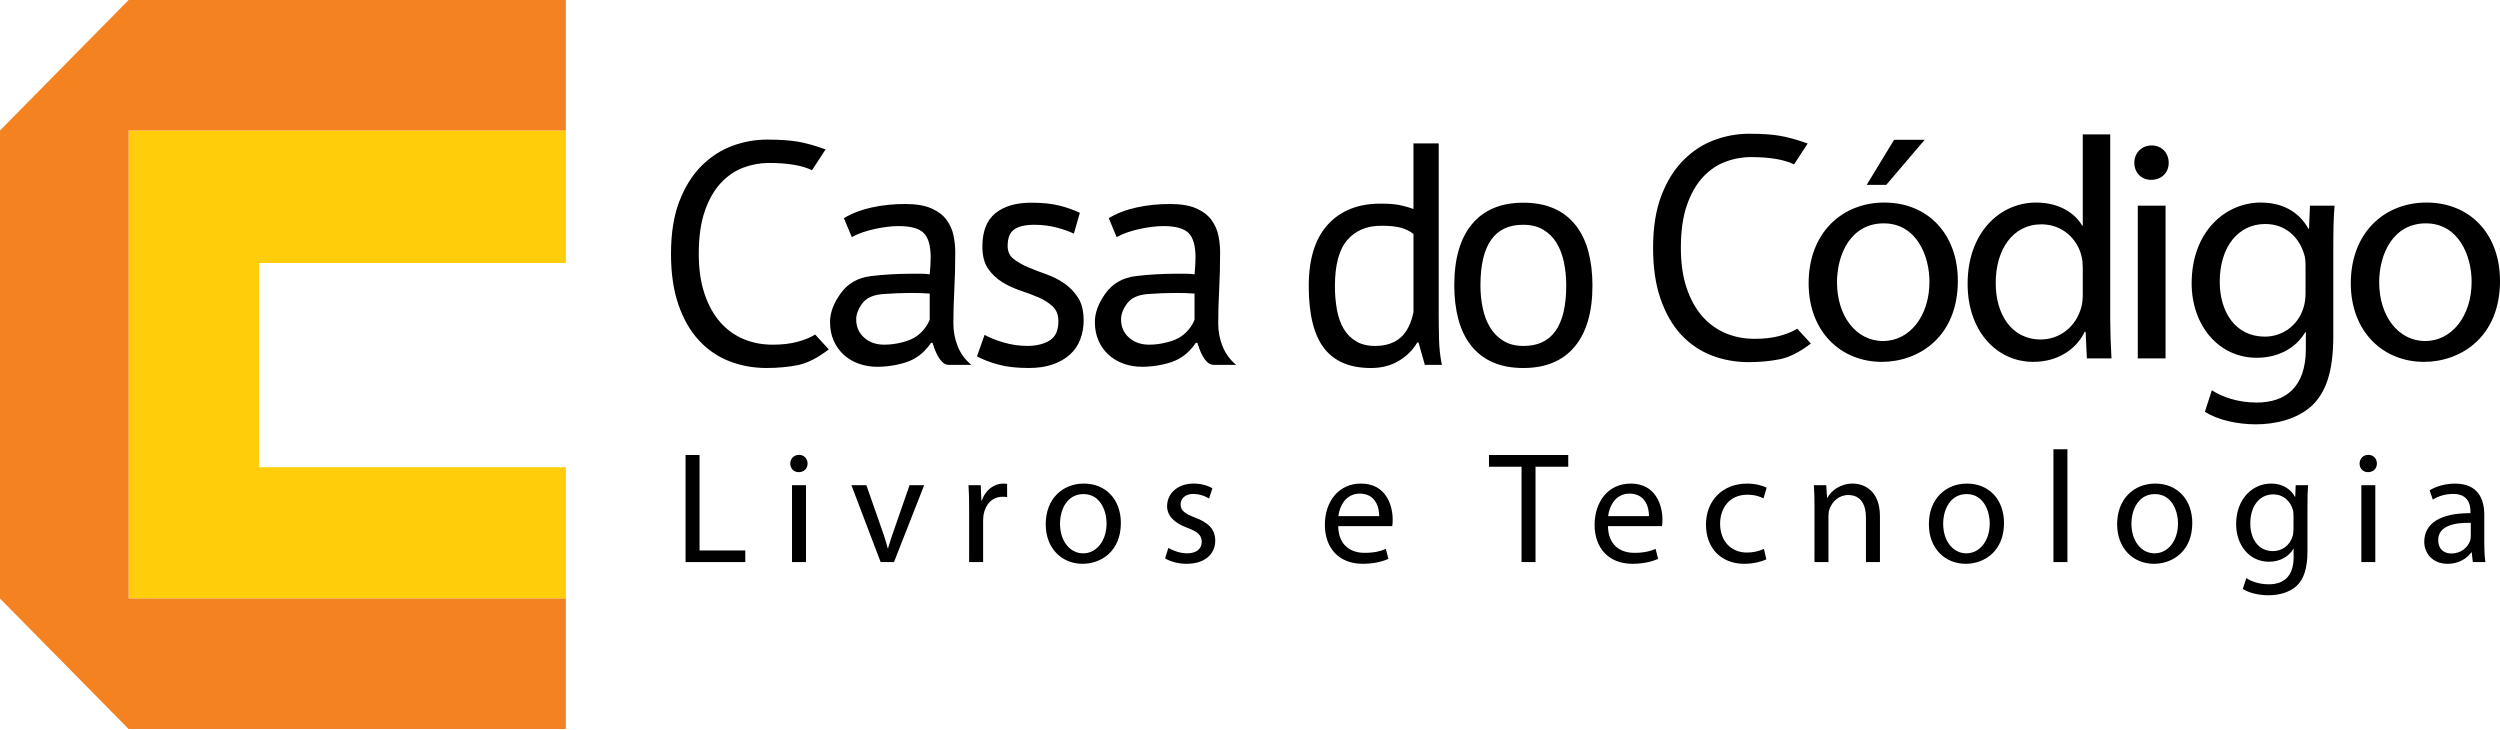
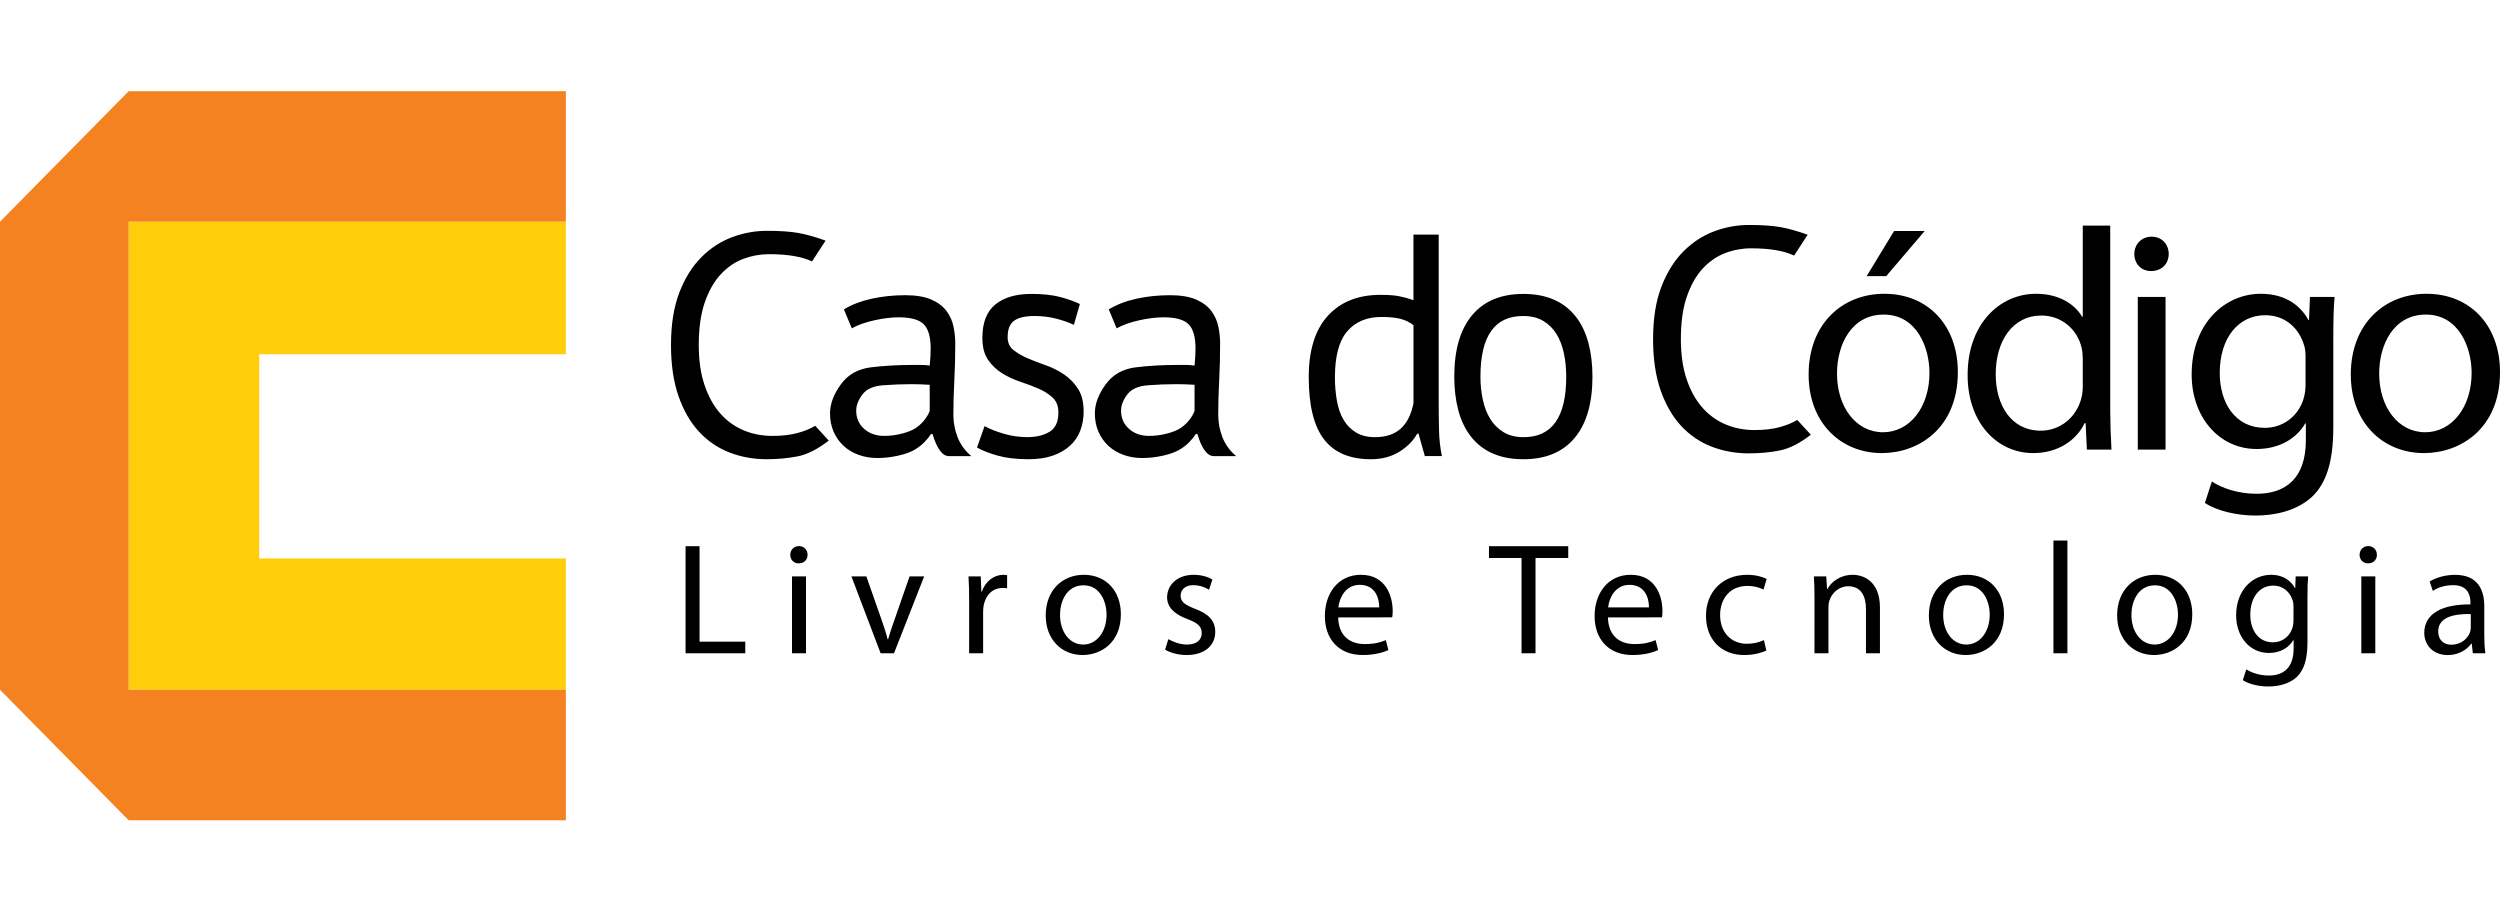
- <svg xmlns="http://www.w3.org/2000/svg" viewBox="4.851 3.318 330.457 96.363" height="35">
+ <svg xmlns="http://www.w3.org/2000/svg" viewBox="4.851 3.318 330.457 96.363" height="35" width="96">
  <path fill="#FFCD09" d="M21.854 20.564V82.434h57.795V65.08H39.114V38.082h40.535V20.564H39.532z" />
  <path fill="#F58220" d="M21.854 3.318L4.851 20.564v61.87l17.003 17.248h57.795V82.434H21.854V20.564h57.795V3.318z" />
  <g>
    <path fill="none" d="M210.589 35.408a5.037 5.037 0 0 0-1.75-1.729c-.725-.433-1.6-.646-2.629-.646-3.778-.027-5.67 2.643-5.67 8.008 0 1.058.104 2.07.312 3.043.209.976.533 1.822.979 2.543a5.248 5.248 0 0 0 1.752 1.754c.724.443 1.599.666 2.627.666 3.781.029 5.672-2.641 5.672-8.006a14.73 14.73 0 0 0-.312-3.086c-.21-.976-.536-1.824-.981-2.547zM187.433 33.156c-1.916 0-3.418.633-4.504 1.896-1.084 1.266-1.625 3.288-1.625 6.067 0 1.142.09 2.197.271 3.172.18.974.479 1.808.896 2.5a4.641 4.641 0 0 0 1.646 1.648c.681.401 1.508.604 2.482.604 1.418 0 2.543-.366 3.377-1.104.834-.738 1.401-1.857 1.709-3.357V34.24a4.645 4.645 0 0 0-1.709-.834c-.639-.166-1.485-.25-2.543-.25zM253.845 32.845c-4.296 0-6.173 4.002-6.173 7.797 0 4.422 2.502 7.756 6.089 7.756 3.504 0 6.131-3.295 6.131-7.84 0-3.418-1.709-7.713-6.047-7.713zM125.365 40.039c-1.252 0-2.516.049-3.795.146-1.279.097-2.189.508-2.732 1.229-.541.724-.812 1.433-.812 2.127 0 .974.348 1.771 1.043 2.398.693.625 1.584.938 2.67.938.777 0 1.568-.104 2.375-.312s1.432-.474 1.877-.793a5.006 5.006 0 0 0 1.105-1.062c.293-.389.508-.766.646-1.127V40.12a44.062 44.062 0 0 0-1.188-.061c-.404-.012-.8-.02-1.189-.02zM160.373 40.039c-1.25 0-2.516.049-3.793.146-1.281.098-2.188.508-2.731 1.229-.543.723-.814 1.433-.814 2.127 0 .974.348 1.771 1.045 2.398.693.625 1.584.938 2.668.938.777 0 1.57-.104 2.377-.312.808-.208 1.433-.474 1.877-.793a5.067 5.067 0 0 0 1.104-1.062c.293-.389.508-.766.647-1.127V40.12a44.925 44.925 0 0 0-1.188-.061c-.407-.012-.801-.02-1.192-.02zM274.696 32.97c-3.795 0-6.047 3.336-6.047 7.756 0 4.086 2.043 7.465 5.963 7.465 2.461 0 4.711-1.67 5.379-4.379.125-.5.166-1.002.166-1.584v-3.504c0-.459-.041-1.084-.166-1.543-.541-2.293-2.543-4.211-5.295-4.211zM325.51 32.845c-4.295 0-6.172 4.002-6.172 7.797 0 4.422 2.502 7.756 6.088 7.756 3.504 0 6.131-3.295 6.131-7.84-.001-3.418-1.712-7.713-6.047-7.713zM304.267 32.926c-3.502 0-6.004 2.962-6.004 7.632 0 3.963 2.043 7.256 5.963 7.256 2.293 0 4.336-1.418 5.088-3.752.207-.625.291-1.334.291-1.961v-3.627c0-.625-.041-1.168-.209-1.627-.667-2.168-2.418-3.921-5.129-3.921z" />
    <path d="M110.246 48.504c-.932.25-2.022.375-3.272.375-1.392 0-2.679-.25-3.859-.75a8.467 8.467 0 0 1-3.086-2.252c-.875-1.002-1.562-2.254-2.062-3.756-.502-1.498-.752-3.25-.752-5.252 0-2.225.265-4.102.793-5.631.527-1.527 1.23-2.766 2.105-3.711.877-.945 1.869-1.627 2.982-2.045a9.564 9.564 0 0 1 3.379-.625c2.473 0 4.379.317 5.711.959l1.795-2.752c-1.392-.5-2.613-.842-3.67-1.021-1.058-.182-2.418-.271-4.088-.271-1.558 0-3.086.276-4.586.834-1.503.557-2.857 1.438-4.066 2.647-1.211 1.209-2.184 2.769-2.92 4.67-.736 1.906-1.105 4.222-1.105 6.945 0 2.611.334 4.871 1.002 6.775.666 1.903 1.57 3.469 2.711 4.69a10.744 10.744 0 0 0 4.002 2.732c1.529.596 3.171.896 4.923.896 1.444 0 2.807-.125 4.088-.375 1.276-.25 2.653-.944 4.129-2.086l-1.795-1.959c-.642.394-1.427.713-2.359.963zM240.061 47.729c-.933.25-2.021.377-3.273.377-1.393 0-2.678-.25-3.856-.75a8.408 8.408 0 0 1-3.086-2.254c-.877-1-1.564-2.252-2.064-3.754-.5-1.5-.75-3.252-.75-5.254 0-2.224.262-4.101.791-5.63.527-1.528 1.23-2.766 2.105-3.713.875-.942 1.868-1.627 2.981-2.043a9.52 9.52 0 0 1 3.379-.625c2.474 0 4.377.318 5.713.959l1.793-2.754c-1.391-.5-2.614-.84-3.67-1.02-1.057-.183-2.418-.271-4.086-.271a13.09 13.09 0 0 0-4.588.834c-1.502.558-2.856 1.438-4.068 2.648-1.207 1.209-2.182 2.766-2.918 4.67-.735 1.904-1.104 4.221-1.104 6.942 0 2.613.334 4.873 1.002 6.777s1.57 3.469 2.709 4.691c1.141 1.225 2.475 2.135 4.004 2.731s3.17.896 4.922.896c1.445 0 2.81-.125 4.088-.377 1.277-.25 2.654-.945 4.129-2.084l-1.795-1.959c-.641.394-1.426.713-2.358.963zM131.434 49.066a8.12 8.12 0 0 1-.564-2.982c0-1.418.043-2.918.125-4.504.086-1.584.125-3.211.125-4.879 0-.75-.076-1.5-.229-2.252a5.192 5.192 0 0 0-.918-2.063c-.457-.625-1.125-1.134-2-1.521-.877-.389-2.037-.584-3.482-.584-1.529 0-2.996.152-4.4.457-1.403.307-2.635.779-3.69 1.418l1.043 2.504c.389-.223.84-.424 1.354-.604s1.058-.334 1.627-.459a18.17 18.17 0 0 1 1.669-.291 11.88 11.88 0 0 1 1.521-.104c1.613 0 2.725.305 3.336.916.611.613.918 1.682.918 3.211 0 .668-.041 1.418-.125 2.252-.389-.055-.771-.082-1.146-.082h-1.148c-1.918 0-3.738.104-5.461.312-1.725.209-3.061.965-4.004 2.271-.945 1.31-1.418 2.574-1.418 3.797 0 .916.158 1.736.479 2.459a5.581 5.581 0 0 0 1.314 1.857c.555.516 1.217.91 1.979 1.188a7.248 7.248 0 0 0 2.482.418c.889 0 1.779-.1 2.668-.293.891-.192 1.598-.438 2.127-.729.527-.293.98-.627 1.355-1.002s.688-.756.938-1.146h.207c.584 1.945 1.307 2.918 2.168 2.918h2.961c-.831-.695-1.436-1.524-1.811-2.483zm-3.692-3.482a4.74 4.74 0 0 1-.646 1.127c-.291.39-.66.744-1.105 1.062-.445.319-1.07.584-1.877.793s-1.598.312-2.375.312c-1.086 0-1.977-.312-2.67-.938-.695-.627-1.043-1.426-1.043-2.398 0-.694.271-1.403.812-2.127.543-.723 1.453-1.133 2.732-1.229a49.638 49.638 0 0 1 3.795-.146 37.02 37.02 0 0 1 2.377.082v3.462zM145.488 40.746c-.738-.5-1.543-.901-2.42-1.209a35.374 35.374 0 0 1-2.418-.938c-.736-.32-1.355-.683-1.855-1.084-.5-.402-.752-.968-.752-1.689 0-1.029.287-1.752.855-2.17.57-.416 1.467-.625 2.688-.625 1.029 0 1.996.119 2.898.355.904.235 1.676.508 2.315.812l.791-2.752c-.75-.361-1.633-.676-2.646-.939-1.016-.264-2.273-.396-3.775-.396-2.028 0-3.614.467-4.754 1.397-1.141.933-1.711 2.396-1.711 4.398 0 1.225.25 2.197.752 2.92a6.27 6.27 0 0 0 1.855 1.773c.735.459 1.543.834 2.418 1.125.877.293 1.684.598 2.42.916.736.321 1.354.717 1.854 1.188.5.473.75 1.127.75 1.961 0 1.226-.389 2.07-1.168 2.543-.776.474-1.766.709-2.961.709a10.84 10.84 0 0 1-3.127-.459c-1.028-.305-1.862-.639-2.502-1l-1.002 2.836c.752.418 1.683.779 2.795 1.084 1.111.308 2.461.459 4.045.459 1.224 0 2.287-.159 3.191-.479.902-.318 1.66-.756 2.271-1.312a5.068 5.068 0 0 0 1.355-2.002 7.04 7.04 0 0 0 .438-2.502c0-1.252-.25-2.26-.75-3.024a6.608 6.608 0 0 0-1.85-1.896zM166.441 49.066a8.159 8.159 0 0 1-.562-2.982c0-1.418.041-2.918.125-4.504.084-1.584.125-3.211.125-4.879 0-.75-.075-1.5-.229-2.252-.154-.75-.459-1.438-.918-2.063s-1.125-1.134-2.002-1.521-2.037-.584-3.482-.584c-1.528 0-2.996.152-4.397.457-1.404.307-2.636.779-3.691 1.418l1.041 2.504a8.196 8.196 0 0 1 1.357-.604 13.76 13.76 0 0 1 1.625-.459 18.268 18.268 0 0 1 1.668-.291c.543-.07 1.051-.104 1.522-.104 1.611 0 2.726.305 3.336.916.611.613.918 1.682.918 3.211 0 .668-.043 1.418-.125 2.252a8.2 8.2 0 0 0-1.146-.082h-1.148c-1.918 0-3.739.104-5.463.312-1.725.209-3.059.965-4.004 2.271-.945 1.31-1.418 2.574-1.418 3.797 0 .916.16 1.736.48 2.459a5.534 5.534 0 0 0 1.312 1.857c.557.516 1.217.91 1.982 1.188.764.277 1.59.418 2.479.418s1.779-.1 2.67-.293c.89-.192 1.599-.438 2.127-.729a6.08 6.08 0 0 0 1.355-1.002c.373-.375.688-.756.938-1.146h.209c.584 1.945 1.308 2.918 2.168 2.918h2.961a6.12 6.12 0 0 1-1.813-2.483zm-3.689-3.482a4.782 4.782 0 0 1-.647 1.127c-.291.39-.66.744-1.104 1.062-.444.319-1.069.584-1.877.793-.807.209-1.6.312-2.377.312-1.084 0-1.975-.312-2.668-.938-.697-.627-1.045-1.426-1.045-2.398 0-.694.271-1.403.814-2.127.543-.723 1.45-1.133 2.731-1.229a49.08 49.08 0 0 1 3.793-.146 36.867 36.867 0 0 1 2.377.082v3.463h.003zM195.022 44.293V22.271h-3.336v8.674a12.8 12.8 0 0 0-1.938-.541c-.6-.111-1.412-.168-2.44-.168-2.945 0-5.261.926-6.943 2.772-1.684 1.851-2.521 4.556-2.521 8.111 0 3.728.674 6.465 2.021 8.217 1.35 1.752 3.412 2.627 6.193 2.627 1.418 0 2.653-.319 3.711-.959 1.057-.639 1.862-1.444 2.418-2.42h.168l.834 2.961h2.252a19.138 19.138 0 0 1-.375-3.397c-.03-1.152-.044-2.439-.044-3.855zm-3.335.291c-.308 1.5-.875 2.619-1.709 3.357-.834.736-1.959 1.104-3.377 1.104-.976 0-1.802-.2-2.482-.604s-1.229-.951-1.646-1.648c-.418-.692-.718-1.526-.896-2.5a17.29 17.29 0 0 1-.271-3.172c0-2.779.541-4.803 1.625-6.067 1.086-1.265 2.588-1.896 4.504-1.896 1.059 0 1.905.084 2.545.25a4.645 4.645 0 0 1 1.709.834v10.343h-.002zM213.132 33.095a7.408 7.408 0 0 0-2.854-2.212c-1.154-.514-2.51-.771-4.066-.771-2.944 0-5.205.938-6.776 2.816-1.57 1.877-2.355 4.579-2.355 8.11 0 1.642.181 3.133.541 4.482.361 1.349.918 2.502 1.67 3.461a7.395 7.395 0 0 0 2.855 2.211c1.153.514 2.51.771 4.065.771 2.947 0 5.205-.938 6.775-2.813 1.572-1.877 2.359-4.58 2.359-8.111 0-1.641-.183-3.135-.543-4.483-.365-1.349-.919-2.502-1.671-3.461zm-6.922 15.95c-1.028 0-1.903-.223-2.627-.666a5.248 5.248 0 0 1-1.752-1.754c-.444-.721-.77-1.567-.979-2.543a14.439 14.439 0 0 1-.312-3.043c0-5.365 1.892-8.035 5.67-8.008 1.029 0 1.904.215 2.629.646a5.072 5.072 0 0 1 1.75 1.729c.445.723.771 1.57.98 2.545.207.973.312 2 .312 3.086.001 5.367-1.89 8.037-5.671 8.008zM259.265 21.793h-4.045l-3.626 5.963h2.585z" />
    <path d="M253.929 30.092c-5.548 0-10.009 3.962-10.009 10.675 0 6.381 4.252 10.383 9.675 10.383 4.836 0 10.049-3.252 10.049-10.717 0-6.129-3.92-10.341-9.715-10.341zm-.168 18.304c-3.587 0-6.089-3.334-6.089-7.756 0-3.795 1.877-7.798 6.173-7.798 4.338 0 6.047 4.296 6.047 7.714 0 4.547-2.627 7.84-6.131 7.84zM283.786 21.084h-3.629v12.052h-.082c-.918-1.585-2.961-3.044-6.088-3.044-4.879 0-9.092 4.087-9.049 10.8 0 6.131 3.795 10.258 8.672 10.258 3.295 0 5.713-1.709 6.797-3.961h.127l.166 3.504h3.252a94.931 94.931 0 0 1-.166-5.213V21.084zm-3.629 21.144c0 .582-.041 1.084-.166 1.584-.668 2.709-2.918 4.379-5.379 4.379-3.92 0-5.963-3.379-5.963-7.465 0-4.42 2.252-7.756 6.047-7.756 2.752 0 4.754 1.918 5.295 4.211.125.459.166 1.084.166 1.543v3.504zM310.063 33.554h-.084c-.916-1.671-2.793-3.462-6.297-3.462-4.67 0-9.132 3.837-9.132 10.675 0 5.588 3.587 9.842 8.591 9.842 3.127 0 5.338-1.502 6.422-3.379h.082v2.211c0 5.128-2.752 7.087-6.504 7.087-2.502 0-4.588-.75-5.922-1.625l-.919 2.836c1.628 1.084 4.296 1.668 6.716 1.668 2.543 0 5.379-.627 7.381-2.418 1.918-1.795 2.877-4.588 2.877-9.257V36.013c0-2.418.041-4.087.166-5.505h-3.252l-.125 3.046zm-.459 8.547c0 .627-.084 1.336-.291 1.961-.752 2.334-2.795 3.752-5.088 3.752-3.92 0-5.963-3.293-5.963-7.256 0-4.67 2.502-7.632 6.004-7.632 2.711 0 4.463 1.753 5.129 3.921.168.459.209 1.002.209 1.627v3.627zM325.594 30.092c-5.547 0-10.008 3.962-10.008 10.675 0 6.381 4.252 10.383 9.674 10.383 4.836 0 10.049-3.252 10.049-10.717-.001-6.129-3.921-10.341-9.715-10.341zm-.168 18.304c-3.586 0-6.088-3.334-6.088-7.756 0-3.795 1.877-7.798 6.172-7.798 4.336 0 6.047 4.296 6.047 7.714-.001 4.547-2.628 7.84-6.131 7.84zM289.265 22.543c-1.375 0-2.293 1.043-2.293 2.293 0 1.252.875 2.252 2.209 2.252 1.461 0 2.336-1 2.336-2.252 0-1.291-.918-2.293-2.252-2.293zM287.429 30.508h3.67v20.185h-3.67z" />
    <g>
      <path d="M95.471 63.461h1.848V76.08h6.047v1.533h-7.895V63.461zM111.599 64.596c0 .629-.44 1.133-1.177 1.133-.672 0-1.111-.504-1.111-1.133 0-.631.461-1.154 1.153-1.154.673-.001 1.135.503 1.135 1.154zm-2.058 13.017V67.451h1.849v10.162h-1.849zM119.369 67.451l1.994 5.689c.336.944.609 1.784.818 2.625h.062c.231-.841.524-1.681.86-2.625l1.975-5.689h1.933l-3.99 10.162h-1.765l-3.862-10.162h1.975zM132.955 70.621c0-1.197-.021-2.225-.084-3.17h1.617l.084 2.016h.062c.464-1.365 1.597-2.227 2.836-2.227.188 0 .336.021.504.043v1.742c-.188-.041-.378-.041-.63-.041-1.303 0-2.227.965-2.479 2.352a5.516 5.516 0 0 0-.062.859v5.418h-1.849l.001-6.992zM153.01 72.447c0 3.76-2.625 5.396-5.062 5.396-2.729 0-4.871-2.017-4.871-5.23 0-3.379 2.246-5.375 5.039-5.375 2.919.002 4.894 2.123 4.894 5.209zm-8.041.106c0 2.227 1.26 3.906 3.064 3.906 1.764 0 3.086-1.66 3.086-3.947 0-1.723-.86-3.885-3.044-3.885-2.163 0-3.106 2.016-3.106 3.926zM159.289 75.744c.567.336 1.533.715 2.457.715 1.322 0 1.953-.652 1.953-1.512 0-.883-.525-1.344-1.869-1.848-1.848-.672-2.709-1.66-2.709-2.877 0-1.64 1.344-2.982 3.507-2.982 1.028 0 1.933.273 2.479.631l-.441 1.344a3.927 3.927 0 0 0-2.078-.609c-1.092 0-1.68.631-1.68 1.388 0 .84.588 1.217 1.91 1.741 1.743.65 2.667 1.533 2.667 3.045 0 1.806-1.407 3.064-3.779 3.064-1.111 0-2.142-.293-2.854-.713l.437-1.387zM181.739 72.867c.041 2.5 1.617 3.527 3.484 3.527 1.323 0 2.143-.23 2.813-.523l.336 1.322c-.649.293-1.785.649-3.401.649-3.127 0-4.996-2.077-4.996-5.146 0-3.063 1.805-5.459 4.766-5.459 3.338 0 4.199 2.898 4.199 4.769 0 .377-.021.649-.062.859l-7.139.002zm5.416-1.322c.021-1.154-.482-2.98-2.561-2.98-1.892 0-2.688 1.699-2.834 2.98h5.395zM205.972 65.016h-4.304v-1.555h10.478v1.555h-4.326v12.598h-1.848V65.016zM217.395 72.867c.043 2.5 1.617 3.527 3.485 3.527 1.322 0 2.142-.23 2.812-.523l.336 1.322c-.65.293-1.783.649-3.4.649-3.129 0-4.998-2.077-4.998-5.146 0-3.063 1.808-5.459 4.769-5.459 3.338 0 4.199 2.898 4.199 4.769 0 .377-.021.649-.064.859l-7.139.002zm5.418-1.322c.021-1.154-.482-2.98-2.562-2.98-1.889 0-2.688 1.699-2.834 2.98h5.396zM238.331 77.256c-.481.23-1.553.588-2.918.588-3.063 0-5.061-2.078-5.061-5.186 0-3.129 2.143-5.418 5.459-5.418 1.092 0 2.059.273 2.562.547l-.42 1.406c-.44-.23-1.135-.482-2.143-.482-2.33 0-3.59 1.742-3.59 3.842 0 2.352 1.512 3.801 3.526 3.801a5.333 5.333 0 0 0 2.269-.481l.316 1.383zM244.696 70.201c0-1.07-.021-1.91-.084-2.75h1.639l.104 1.68h.043c.504-.945 1.68-1.891 3.358-1.891 1.406 0 3.591.84 3.591 4.326v6.047h-1.849v-5.857c0-1.639-.608-3.004-2.352-3.004-1.197 0-2.142.861-2.478 1.891-.084.23-.127.545-.127.861v6.109h-1.848l.003-7.412zM269.747 72.447c0 3.76-2.625 5.396-5.061 5.396-2.729 0-4.871-2.017-4.871-5.23 0-3.379 2.248-5.375 5.039-5.375 2.92.002 4.893 2.123 4.893 5.209zm-8.041.106c0 2.227 1.26 3.906 3.064 3.906 1.764 0 3.088-1.66 3.088-3.947 0-1.723-.861-3.885-3.045-3.885-2.162 0-3.107 2.016-3.107 3.926zM276.28 62.705h1.848v14.908h-1.848V62.705zM294.632 72.447c0 3.76-2.625 5.396-5.061 5.396-2.729 0-4.871-2.017-4.871-5.23 0-3.379 2.248-5.375 5.039-5.375 2.92.002 4.893 2.123 4.893 5.209zm-8.041.106c0 2.227 1.261 3.906 3.064 3.906 1.764 0 3.088-1.66 3.088-3.947 0-1.723-.861-3.885-3.045-3.885-2.162 0-3.107 2.016-3.107 3.926zM309.858 76.123c0 2.352-.483 3.758-1.449 4.66-1.008.902-2.436 1.219-3.717 1.219-1.217 0-2.562-.295-3.381-.84l.463-1.428c.672.438 1.721.818 2.979.818 1.892 0 3.275-.986 3.275-3.57v-1.111h-.041c-.547.943-1.658 1.699-3.234 1.699-2.52 0-4.323-2.141-4.323-4.955 0-3.443 2.246-5.375 4.598-5.375 1.765 0 2.709.904 3.17 1.744h.043l.062-1.533h1.639c-.063.713-.084 1.553-.084 2.771v5.901zm-1.847-4.662c0-.314-.021-.588-.105-.818-.336-1.092-1.219-1.975-2.582-1.975-1.764 0-3.023 1.492-3.023 3.844 0 1.994 1.027 3.652 3.003 3.652 1.153 0 2.184-.713 2.561-1.889.105-.316.148-.672.148-.988l-.002-1.826zM319.036 64.596c0 .629-.44 1.133-1.176 1.133-.672 0-1.113-.504-1.113-1.133 0-.631.462-1.154 1.154-1.154.672-.001 1.135.503 1.135 1.154zm-2.058 13.017V67.451h1.848v10.162h-1.848zM333.231 75.178c0 .881.041 1.742.146 2.436h-1.658l-.148-1.28h-.062c-.566.799-1.658 1.513-3.107 1.513-2.057 0-3.106-1.449-3.106-2.918 0-2.457 2.184-3.802 6.108-3.779v-.211c0-.818-.229-2.353-2.309-2.33-.967 0-1.953.272-2.666.756l-.42-1.238c.84-.525 2.078-.883 3.358-.883 3.107 0 3.863 2.121 3.863 4.137v3.797h.001zm-1.785-2.75c-2.016-.043-4.305.314-4.305 2.287 0 1.219.799 1.764 1.723 1.764 1.345 0 2.203-.84 2.498-1.699.062-.211.084-.42.084-.588v-1.764z" />
    </g>
  </g>
</svg>
